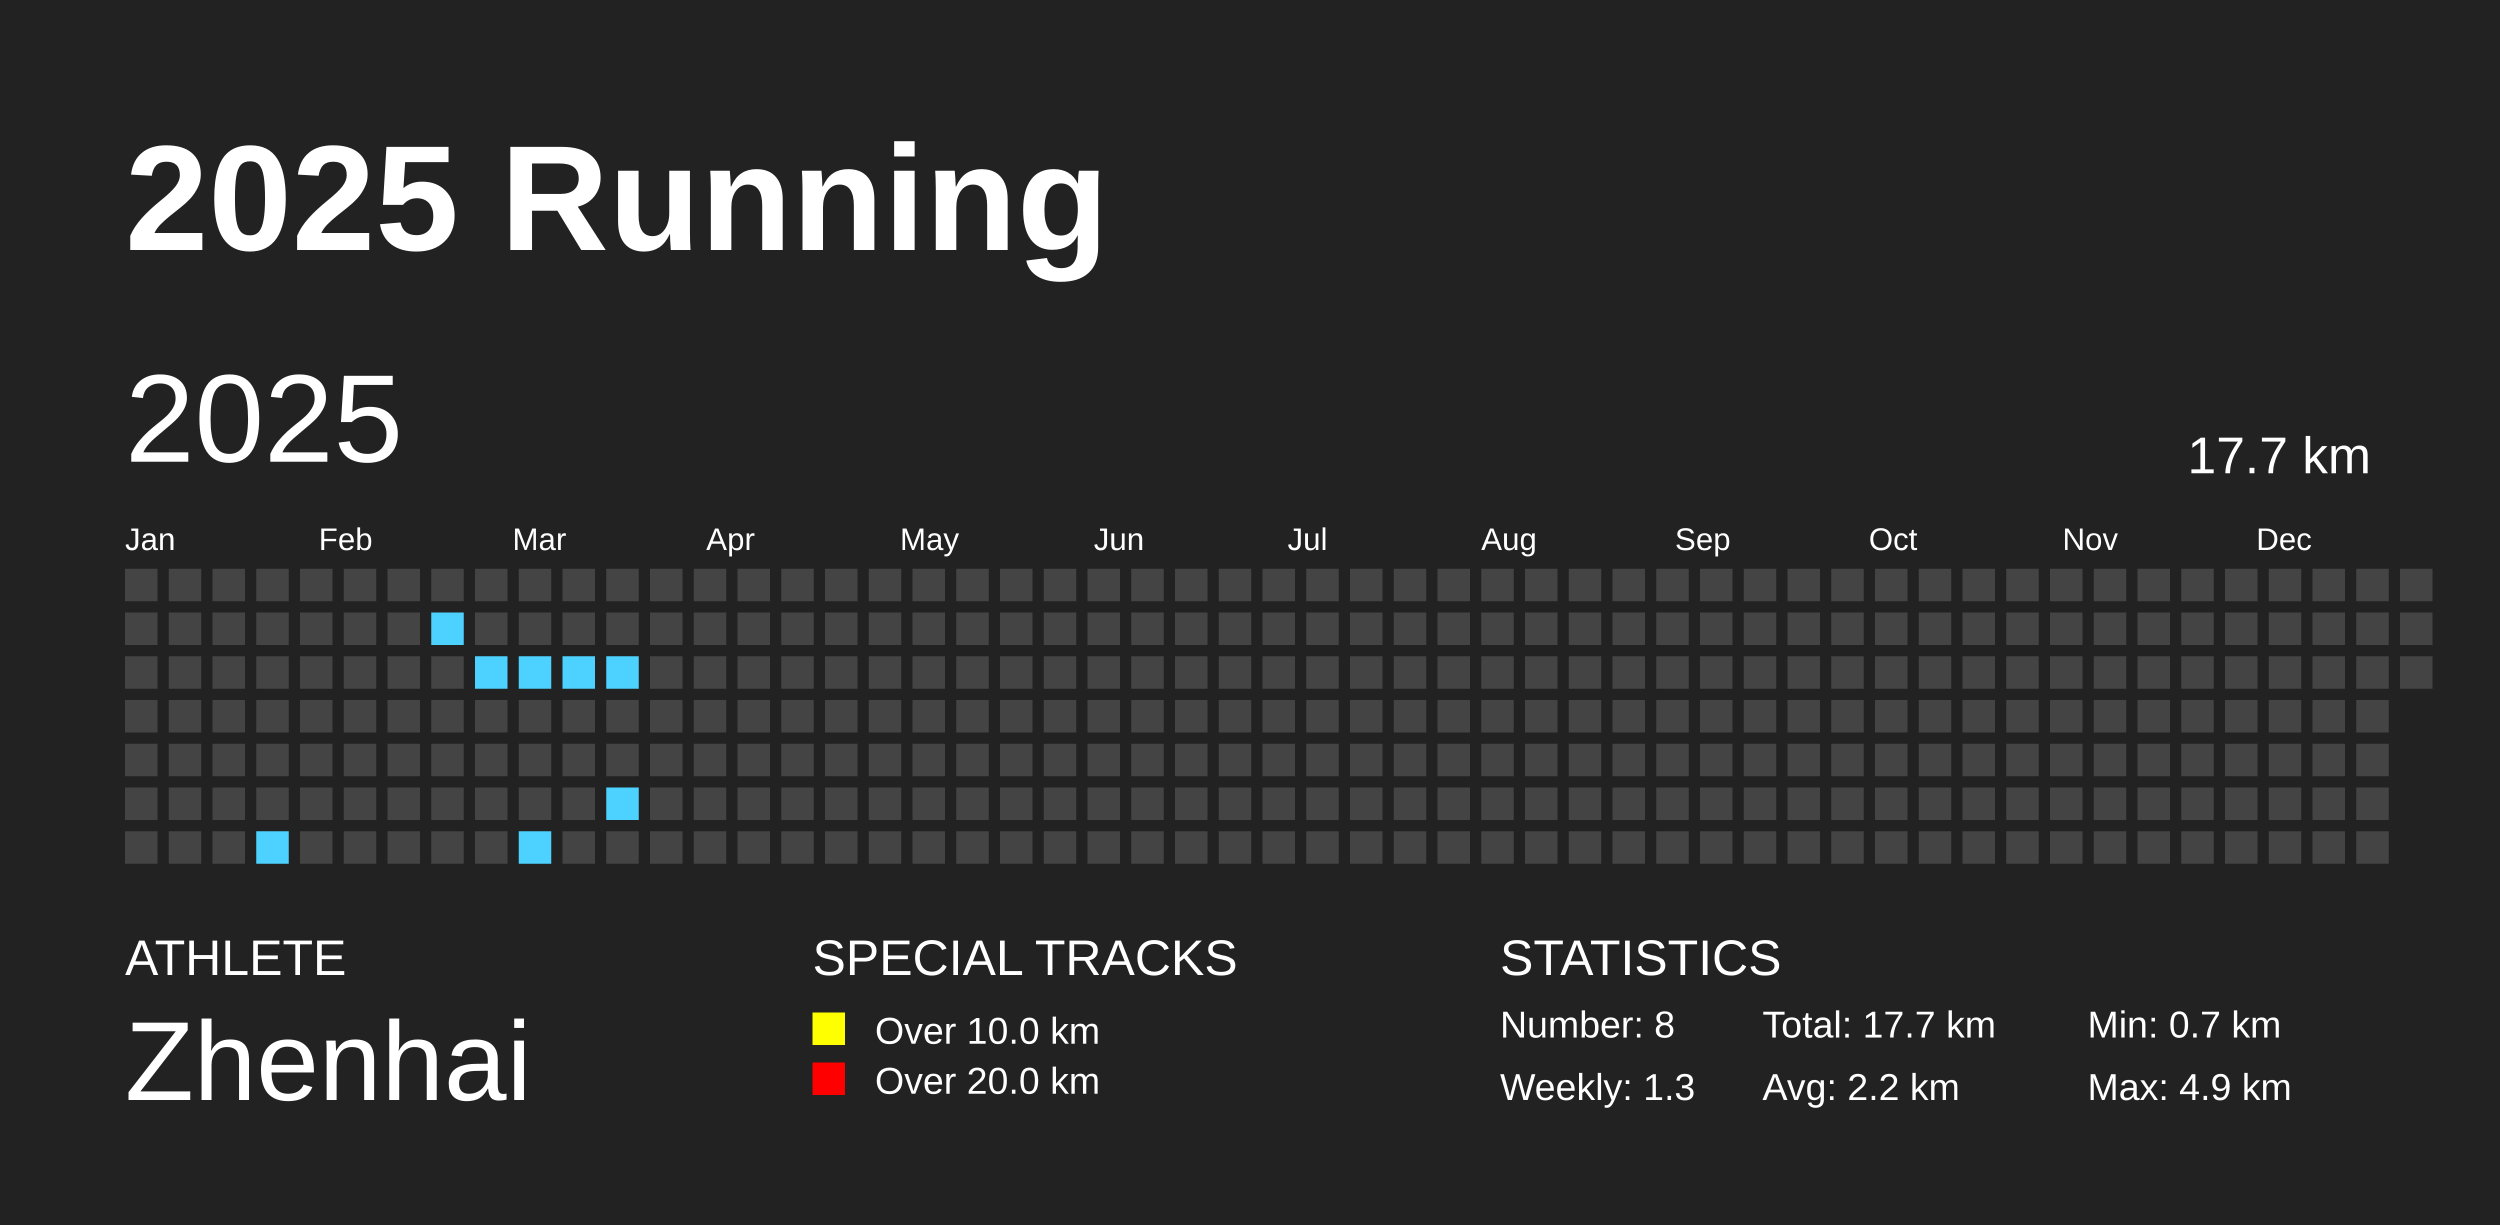
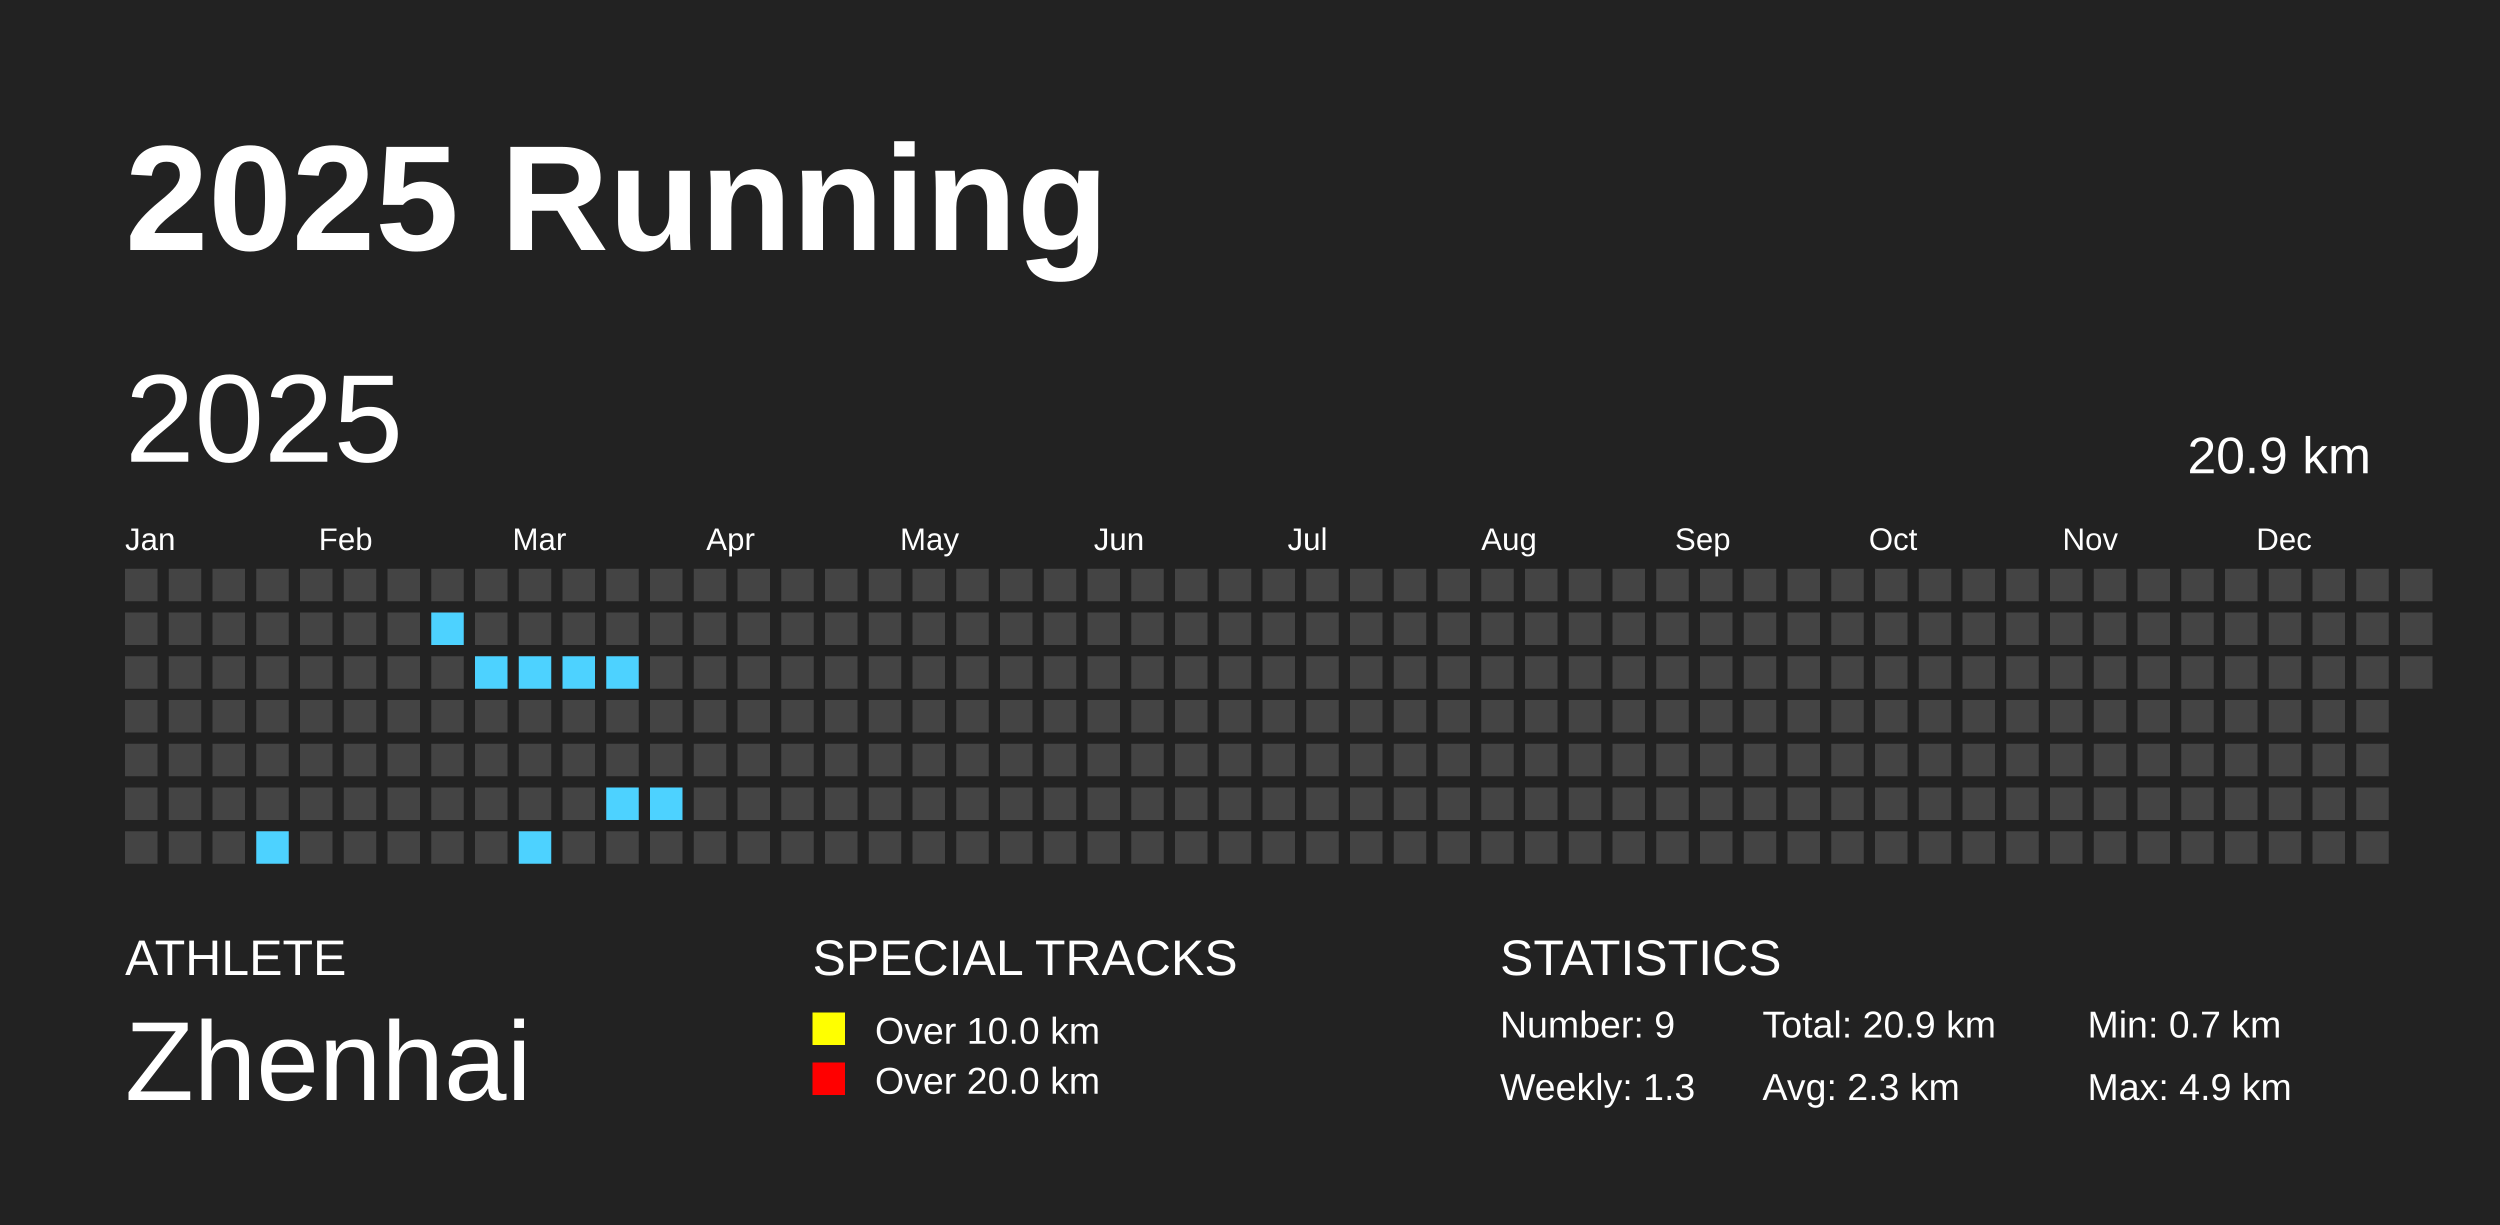
<svg xmlns="http://www.w3.org/2000/svg" baseProfile="full" height="98mm" version="1.1" viewBox="0,0,200,98" width="200mm">
  <defs />
  <rect fill="#222222" height="98" width="200" x="0" y="0" />
  <text fill="#FFFFFF" style="font-size:12px; font-family:Arial; font-weight:bold;" x="10" y="20">2025 Running</text>
  <text fill="#FFFFFF" style="font-size:4px; font-family:Arial" x="10" y="78">ATHLETE</text>
  <text fill="#FFFFFF" style="font-size:9px; font-family:Arial" x="10" y="88">Zhenhai</text>
  <text fill="#FFFFFF" style="font-size:4px; font-family:Arial" x="65" y="78">SPECIAL TRACKS</text>
  <rect fill="yellow" height="2.6" width="2.6" x="65" y="81" />
  <text fill="#FFFFFF" style="font-size:3px; font-family:Arial" x="70" y="83.5">Over 10.0 km</text>
  <rect fill="red" height="2.6" width="2.6" x="65" y="85" />
  <text fill="#FFFFFF" style="font-size:3px; font-family:Arial" x="70" y="87.5">Over 20.0 km</text>
  <text fill="#FFFFFF" style="font-size:4px; font-family:Arial" x="120" y="78">STATISTICS</text>
-   <text fill="#FFFFFF" style="font-size:3px; font-family:Arial" x="120" y="83">Number: 8</text>
+   <text fill="#FFFFFF" style="font-size:3px; font-family:Arial" x="120" y="83">Number: 9</text>
  <text fill="#FFFFFF" style="font-size:3px; font-family:Arial" x="120" y="88">Weekly: 1.3</text>
-   <text fill="#FFFFFF" style="font-size:3px; font-family:Arial" x="141" y="83">Total: 17.7 km</text>
-   <text fill="#FFFFFF" style="font-size:3px; font-family:Arial" x="141" y="88">Avg: 2.2 km</text>
+   <text fill="#FFFFFF" style="font-size:3px; font-family:Arial" x="141" y="83">Total: 20.9 km</text>
+   <text fill="#FFFFFF" style="font-size:3px; font-family:Arial" x="141" y="88">Avg: 2.3 km</text>
  <text fill="#FFFFFF" style="font-size:3px; font-family:Arial" x="167" y="83">Min: 0.7 km</text>
  <text fill="#FFFFFF" style="font-size:3px; font-family:Arial" x="167" y="88">Max: 4.9 km</text>
  <text dominant-baseline="hanging" fill="#FFFFFF" style="font-size:10.0px; font-family:Arial;" x="10" y="30">2025</text>
-   <text dominant-baseline="hanging" fill="#FFFFFF" style="font-size:4.125px; font-family:Arial;" x="175" y="35">17.7 km</text>
+   <text dominant-baseline="hanging" fill="#FFFFFF" style="font-size:4.125px; font-family:Arial;" x="175" y="35">20.9 km</text>
  <text fill="#FFFFFF" style="font-size:2.5px; font-family:Arial" x="10.0" y="44">Jan</text>
  <text fill="#FFFFFF" style="font-size:2.5px; font-family:Arial" x="25.5" y="44">Feb</text>
  <text fill="#FFFFFF" style="font-size:2.5px; font-family:Arial" x="41.0" y="44">Mar</text>
  <text fill="#FFFFFF" style="font-size:2.5px; font-family:Arial" x="56.5" y="44">Apr</text>
  <text fill="#FFFFFF" style="font-size:2.5px; font-family:Arial" x="72.0" y="44">May</text>
  <text fill="#FFFFFF" style="font-size:2.5px; font-family:Arial" x="87.5" y="44">Jun</text>
  <text fill="#FFFFFF" style="font-size:2.5px; font-family:Arial" x="103.0" y="44">Jul</text>
  <text fill="#FFFFFF" style="font-size:2.5px; font-family:Arial" x="118.5" y="44">Aug</text>
  <text fill="#FFFFFF" style="font-size:2.5px; font-family:Arial" x="134.0" y="44">Sep</text>
  <text fill="#FFFFFF" style="font-size:2.5px; font-family:Arial" x="149.5" y="44">Oct</text>
  <text fill="#FFFFFF" style="font-size:2.5px; font-family:Arial" x="165.0" y="44">Nov</text>
  <text fill="#FFFFFF" style="font-size:2.5px; font-family:Arial" x="180.5" y="44">Dec</text>
  <rect fill="#444444" height="2.6" width="2.6" x="10.0" y="45.5" />
  <rect fill="#444444" height="2.6" width="2.6" x="10.0" y="49.0" />
  <rect fill="#444444" height="2.6" width="2.6" x="10.0" y="52.5" />
  <rect fill="#444444" height="2.6" width="2.6" x="10.0" y="56.0" />
  <rect fill="#444444" height="2.6" width="2.6" x="10.0" y="59.5" />
  <rect fill="#444444" height="2.6" width="2.6" x="10.0" y="63.0" />
  <rect fill="#444444" height="2.6" width="2.6" x="10.0" y="66.5" />
  <rect fill="#444444" height="2.6" width="2.6" x="13.5" y="45.5" />
  <rect fill="#444444" height="2.6" width="2.6" x="13.5" y="49.0" />
  <rect fill="#444444" height="2.6" width="2.6" x="13.5" y="52.5" />
  <rect fill="#444444" height="2.6" width="2.6" x="13.5" y="56.0" />
  <rect fill="#444444" height="2.6" width="2.6" x="13.5" y="59.5" />
  <rect fill="#444444" height="2.6" width="2.6" x="13.5" y="63.0" />
  <rect fill="#444444" height="2.6" width="2.6" x="13.5" y="66.5" />
  <rect fill="#444444" height="2.6" width="2.6" x="17.0" y="45.5" />
  <rect fill="#444444" height="2.6" width="2.6" x="17.0" y="49.0" />
  <rect fill="#444444" height="2.6" width="2.6" x="17.0" y="52.5" />
  <rect fill="#444444" height="2.6" width="2.6" x="17.0" y="56.0" />
  <rect fill="#444444" height="2.6" width="2.6" x="17.0" y="59.5" />
  <rect fill="#444444" height="2.6" width="2.6" x="17.0" y="63.0" />
  <rect fill="#444444" height="2.6" width="2.6" x="17.0" y="66.5" />
  <rect fill="#444444" height="2.6" width="2.6" x="20.5" y="45.5" />
  <rect fill="#444444" height="2.6" width="2.6" x="20.5" y="49.0" />
  <rect fill="#444444" height="2.6" width="2.6" x="20.5" y="52.5" />
  <rect fill="#444444" height="2.6" width="2.6" x="20.5" y="56.0" />
  <rect fill="#444444" height="2.6" width="2.6" x="20.5" y="59.5" />
  <rect fill="#444444" height="2.6" width="2.6" x="20.5" y="63.0" />
  <rect fill="#4DD2FF" height="2.6" width="2.6" x="20.5" y="66.5" />
  <rect fill="#444444" height="2.6" width="2.6" x="24.0" y="45.5" />
  <rect fill="#444444" height="2.6" width="2.6" x="24.0" y="49.0" />
  <rect fill="#444444" height="2.6" width="2.6" x="24.0" y="52.5" />
  <rect fill="#444444" height="2.6" width="2.6" x="24.0" y="56.0" />
  <rect fill="#444444" height="2.6" width="2.6" x="24.0" y="59.5" />
  <rect fill="#444444" height="2.6" width="2.6" x="24.0" y="63.0" />
  <rect fill="#444444" height="2.6" width="2.6" x="24.0" y="66.5" />
  <rect fill="#444444" height="2.6" width="2.6" x="27.5" y="45.5" />
  <rect fill="#444444" height="2.6" width="2.6" x="27.5" y="49.0" />
  <rect fill="#444444" height="2.6" width="2.6" x="27.5" y="52.5" />
  <rect fill="#444444" height="2.6" width="2.6" x="27.5" y="56.0" />
  <rect fill="#444444" height="2.6" width="2.6" x="27.5" y="59.5" />
  <rect fill="#444444" height="2.6" width="2.6" x="27.5" y="63.0" />
  <rect fill="#444444" height="2.6" width="2.6" x="27.5" y="66.5" />
  <rect fill="#444444" height="2.6" width="2.6" x="31.0" y="45.5" />
  <rect fill="#444444" height="2.6" width="2.6" x="31.0" y="49.0" />
  <rect fill="#444444" height="2.6" width="2.6" x="31.0" y="52.5" />
  <rect fill="#444444" height="2.6" width="2.6" x="31.0" y="56.0" />
  <rect fill="#444444" height="2.6" width="2.6" x="31.0" y="59.5" />
  <rect fill="#444444" height="2.6" width="2.6" x="31.0" y="63.0" />
  <rect fill="#444444" height="2.6" width="2.6" x="31.0" y="66.5" />
  <rect fill="#444444" height="2.6" width="2.6" x="34.5" y="45.5" />
  <rect fill="#4DD2FF" height="2.6" width="2.6" x="34.5" y="49.0" />
  <rect fill="#444444" height="2.6" width="2.6" x="34.5" y="52.5" />
  <rect fill="#444444" height="2.6" width="2.6" x="34.5" y="56.0" />
  <rect fill="#444444" height="2.6" width="2.6" x="34.5" y="59.5" />
  <rect fill="#444444" height="2.6" width="2.6" x="34.5" y="63.0" />
  <rect fill="#444444" height="2.6" width="2.6" x="34.5" y="66.5" />
  <rect fill="#444444" height="2.6" width="2.6" x="38.0" y="45.5" />
  <rect fill="#444444" height="2.6" width="2.6" x="38.0" y="49.0" />
  <rect fill="#4DD2FF" height="2.6" width="2.6" x="38.0" y="52.5" />
  <rect fill="#444444" height="2.6" width="2.6" x="38.0" y="56.0" />
  <rect fill="#444444" height="2.6" width="2.6" x="38.0" y="59.5" />
  <rect fill="#444444" height="2.6" width="2.6" x="38.0" y="63.0" />
  <rect fill="#444444" height="2.6" width="2.6" x="38.0" y="66.5" />
  <rect fill="#444444" height="2.6" width="2.6" x="41.5" y="45.5" />
  <rect fill="#444444" height="2.6" width="2.6" x="41.5" y="49.0" />
  <rect fill="#4DD2FF" height="2.6" width="2.6" x="41.5" y="52.5" />
  <rect fill="#444444" height="2.6" width="2.6" x="41.5" y="56.0" />
  <rect fill="#444444" height="2.6" width="2.6" x="41.5" y="59.5" />
  <rect fill="#444444" height="2.6" width="2.6" x="41.5" y="63.0" />
  <rect fill="#4DD2FF" height="2.6" width="2.6" x="41.5" y="66.5" />
  <rect fill="#444444" height="2.6" width="2.6" x="45.0" y="45.5" />
  <rect fill="#444444" height="2.6" width="2.6" x="45.0" y="49.0" />
  <rect fill="#4DD2FF" height="2.6" width="2.6" x="45.0" y="52.5" />
  <rect fill="#444444" height="2.6" width="2.6" x="45.0" y="56.0" />
  <rect fill="#444444" height="2.6" width="2.6" x="45.0" y="59.5" />
  <rect fill="#444444" height="2.6" width="2.6" x="45.0" y="63.0" />
  <rect fill="#444444" height="2.6" width="2.6" x="45.0" y="66.5" />
  <rect fill="#444444" height="2.6" width="2.6" x="48.5" y="45.5" />
  <rect fill="#444444" height="2.6" width="2.6" x="48.5" y="49.0" />
  <rect fill="#4DD2FF" height="2.6" width="2.6" x="48.5" y="52.5" />
  <rect fill="#444444" height="2.6" width="2.6" x="48.5" y="56.0" />
  <rect fill="#444444" height="2.6" width="2.6" x="48.5" y="59.5" />
  <rect fill="#4DD2FF" height="2.6" width="2.6" x="48.5" y="63.0" />
  <rect fill="#444444" height="2.6" width="2.6" x="48.5" y="66.5" />
  <rect fill="#444444" height="2.6" width="2.6" x="52.0" y="45.5" />
  <rect fill="#444444" height="2.6" width="2.6" x="52.0" y="49.0" />
  <rect fill="#444444" height="2.6" width="2.6" x="52.0" y="52.5" />
  <rect fill="#444444" height="2.6" width="2.6" x="52.0" y="56.0" />
  <rect fill="#444444" height="2.6" width="2.6" x="52.0" y="59.5" />
-   <rect fill="#444444" height="2.6" width="2.6" x="52.0" y="63.0" />
+   <rect fill="#4DD2FF" height="2.6" width="2.6" x="52.0" y="63.0" />
  <rect fill="#444444" height="2.6" width="2.6" x="52.0" y="66.5" />
  <rect fill="#444444" height="2.6" width="2.6" x="55.5" y="45.5" />
  <rect fill="#444444" height="2.6" width="2.6" x="55.5" y="49.0" />
  <rect fill="#444444" height="2.6" width="2.6" x="55.5" y="52.5" />
  <rect fill="#444444" height="2.6" width="2.6" x="55.5" y="56.0" />
  <rect fill="#444444" height="2.6" width="2.6" x="55.5" y="59.5" />
  <rect fill="#444444" height="2.6" width="2.6" x="55.5" y="63.0" />
  <rect fill="#444444" height="2.6" width="2.6" x="55.5" y="66.5" />
  <rect fill="#444444" height="2.6" width="2.6" x="59.0" y="45.5" />
  <rect fill="#444444" height="2.6" width="2.6" x="59.0" y="49.0" />
  <rect fill="#444444" height="2.6" width="2.6" x="59.0" y="52.5" />
  <rect fill="#444444" height="2.6" width="2.6" x="59.0" y="56.0" />
  <rect fill="#444444" height="2.6" width="2.6" x="59.0" y="59.5" />
  <rect fill="#444444" height="2.6" width="2.6" x="59.0" y="63.0" />
  <rect fill="#444444" height="2.6" width="2.6" x="59.0" y="66.5" />
  <rect fill="#444444" height="2.6" width="2.6" x="62.5" y="45.5" />
  <rect fill="#444444" height="2.6" width="2.6" x="62.5" y="49.0" />
  <rect fill="#444444" height="2.6" width="2.6" x="62.5" y="52.5" />
  <rect fill="#444444" height="2.6" width="2.6" x="62.5" y="56.0" />
  <rect fill="#444444" height="2.6" width="2.6" x="62.5" y="59.5" />
  <rect fill="#444444" height="2.6" width="2.6" x="62.5" y="63.0" />
  <rect fill="#444444" height="2.6" width="2.6" x="62.5" y="66.5" />
  <rect fill="#444444" height="2.6" width="2.6" x="66.0" y="45.5" />
  <rect fill="#444444" height="2.6" width="2.6" x="66.0" y="49.0" />
  <rect fill="#444444" height="2.6" width="2.6" x="66.0" y="52.5" />
  <rect fill="#444444" height="2.6" width="2.6" x="66.0" y="56.0" />
  <rect fill="#444444" height="2.6" width="2.6" x="66.0" y="59.5" />
  <rect fill="#444444" height="2.6" width="2.6" x="66.0" y="63.0" />
  <rect fill="#444444" height="2.6" width="2.6" x="66.0" y="66.5" />
  <rect fill="#444444" height="2.6" width="2.6" x="69.5" y="45.5" />
  <rect fill="#444444" height="2.6" width="2.6" x="69.5" y="49.0" />
  <rect fill="#444444" height="2.6" width="2.6" x="69.5" y="52.5" />
  <rect fill="#444444" height="2.6" width="2.6" x="69.5" y="56.0" />
  <rect fill="#444444" height="2.6" width="2.6" x="69.5" y="59.5" />
  <rect fill="#444444" height="2.6" width="2.6" x="69.5" y="63.0" />
  <rect fill="#444444" height="2.6" width="2.6" x="69.5" y="66.5" />
  <rect fill="#444444" height="2.6" width="2.6" x="73.0" y="45.5" />
  <rect fill="#444444" height="2.6" width="2.6" x="73.0" y="49.0" />
  <rect fill="#444444" height="2.6" width="2.6" x="73.0" y="52.5" />
  <rect fill="#444444" height="2.6" width="2.6" x="73.0" y="56.0" />
  <rect fill="#444444" height="2.6" width="2.6" x="73.0" y="59.5" />
  <rect fill="#444444" height="2.6" width="2.6" x="73.0" y="63.0" />
  <rect fill="#444444" height="2.6" width="2.6" x="73.0" y="66.5" />
  <rect fill="#444444" height="2.6" width="2.6" x="76.5" y="45.5" />
  <rect fill="#444444" height="2.6" width="2.6" x="76.5" y="49.0" />
  <rect fill="#444444" height="2.6" width="2.6" x="76.5" y="52.5" />
  <rect fill="#444444" height="2.6" width="2.6" x="76.5" y="56.0" />
  <rect fill="#444444" height="2.6" width="2.6" x="76.5" y="59.5" />
  <rect fill="#444444" height="2.6" width="2.6" x="76.5" y="63.0" />
  <rect fill="#444444" height="2.6" width="2.6" x="76.5" y="66.5" />
  <rect fill="#444444" height="2.6" width="2.6" x="80.0" y="45.5" />
  <rect fill="#444444" height="2.6" width="2.6" x="80.0" y="49.0" />
  <rect fill="#444444" height="2.6" width="2.6" x="80.0" y="52.5" />
  <rect fill="#444444" height="2.6" width="2.6" x="80.0" y="56.0" />
  <rect fill="#444444" height="2.6" width="2.6" x="80.0" y="59.5" />
  <rect fill="#444444" height="2.6" width="2.6" x="80.0" y="63.0" />
  <rect fill="#444444" height="2.6" width="2.6" x="80.0" y="66.5" />
  <rect fill="#444444" height="2.6" width="2.6" x="83.5" y="45.5" />
  <rect fill="#444444" height="2.6" width="2.6" x="83.5" y="49.0" />
  <rect fill="#444444" height="2.6" width="2.6" x="83.5" y="52.5" />
  <rect fill="#444444" height="2.6" width="2.6" x="83.5" y="56.0" />
  <rect fill="#444444" height="2.6" width="2.6" x="83.5" y="59.5" />
  <rect fill="#444444" height="2.6" width="2.6" x="83.5" y="63.0" />
  <rect fill="#444444" height="2.6" width="2.6" x="83.5" y="66.5" />
  <rect fill="#444444" height="2.6" width="2.6" x="87.0" y="45.5" />
  <rect fill="#444444" height="2.6" width="2.6" x="87.0" y="49.0" />
  <rect fill="#444444" height="2.6" width="2.6" x="87.0" y="52.5" />
  <rect fill="#444444" height="2.6" width="2.6" x="87.0" y="56.0" />
  <rect fill="#444444" height="2.6" width="2.6" x="87.0" y="59.5" />
  <rect fill="#444444" height="2.6" width="2.6" x="87.0" y="63.0" />
  <rect fill="#444444" height="2.6" width="2.6" x="87.0" y="66.5" />
  <rect fill="#444444" height="2.6" width="2.6" x="90.5" y="45.5" />
  <rect fill="#444444" height="2.6" width="2.6" x="90.5" y="49.0" />
  <rect fill="#444444" height="2.6" width="2.6" x="90.5" y="52.5" />
  <rect fill="#444444" height="2.6" width="2.6" x="90.5" y="56.0" />
  <rect fill="#444444" height="2.6" width="2.6" x="90.5" y="59.5" />
  <rect fill="#444444" height="2.6" width="2.6" x="90.5" y="63.0" />
  <rect fill="#444444" height="2.6" width="2.6" x="90.5" y="66.5" />
  <rect fill="#444444" height="2.6" width="2.6" x="94.0" y="45.5" />
  <rect fill="#444444" height="2.6" width="2.6" x="94.0" y="49.0" />
  <rect fill="#444444" height="2.6" width="2.6" x="94.0" y="52.5" />
  <rect fill="#444444" height="2.6" width="2.6" x="94.0" y="56.0" />
  <rect fill="#444444" height="2.6" width="2.6" x="94.0" y="59.5" />
  <rect fill="#444444" height="2.6" width="2.6" x="94.0" y="63.0" />
  <rect fill="#444444" height="2.6" width="2.6" x="94.0" y="66.5" />
  <rect fill="#444444" height="2.6" width="2.6" x="97.5" y="45.5" />
  <rect fill="#444444" height="2.6" width="2.6" x="97.5" y="49.0" />
  <rect fill="#444444" height="2.6" width="2.6" x="97.5" y="52.5" />
  <rect fill="#444444" height="2.6" width="2.6" x="97.5" y="56.0" />
  <rect fill="#444444" height="2.6" width="2.6" x="97.5" y="59.5" />
  <rect fill="#444444" height="2.6" width="2.6" x="97.5" y="63.0" />
  <rect fill="#444444" height="2.6" width="2.6" x="97.5" y="66.5" />
  <rect fill="#444444" height="2.6" width="2.6" x="101.0" y="45.5" />
  <rect fill="#444444" height="2.6" width="2.6" x="101.0" y="49.0" />
  <rect fill="#444444" height="2.6" width="2.6" x="101.0" y="52.5" />
  <rect fill="#444444" height="2.6" width="2.6" x="101.0" y="56.0" />
  <rect fill="#444444" height="2.6" width="2.6" x="101.0" y="59.5" />
  <rect fill="#444444" height="2.6" width="2.6" x="101.0" y="63.0" />
  <rect fill="#444444" height="2.6" width="2.6" x="101.0" y="66.5" />
  <rect fill="#444444" height="2.6" width="2.6" x="104.5" y="45.5" />
  <rect fill="#444444" height="2.6" width="2.6" x="104.5" y="49.0" />
  <rect fill="#444444" height="2.6" width="2.6" x="104.5" y="52.5" />
  <rect fill="#444444" height="2.6" width="2.6" x="104.5" y="56.0" />
  <rect fill="#444444" height="2.6" width="2.6" x="104.5" y="59.5" />
  <rect fill="#444444" height="2.6" width="2.6" x="104.5" y="63.0" />
  <rect fill="#444444" height="2.6" width="2.6" x="104.5" y="66.5" />
  <rect fill="#444444" height="2.6" width="2.6" x="108.0" y="45.5" />
  <rect fill="#444444" height="2.6" width="2.6" x="108.0" y="49.0" />
  <rect fill="#444444" height="2.6" width="2.6" x="108.0" y="52.5" />
  <rect fill="#444444" height="2.6" width="2.6" x="108.0" y="56.0" />
  <rect fill="#444444" height="2.6" width="2.6" x="108.0" y="59.5" />
  <rect fill="#444444" height="2.6" width="2.6" x="108.0" y="63.0" />
  <rect fill="#444444" height="2.6" width="2.6" x="108.0" y="66.5" />
  <rect fill="#444444" height="2.6" width="2.6" x="111.5" y="45.5" />
  <rect fill="#444444" height="2.6" width="2.6" x="111.5" y="49.0" />
  <rect fill="#444444" height="2.6" width="2.6" x="111.5" y="52.5" />
  <rect fill="#444444" height="2.6" width="2.6" x="111.5" y="56.0" />
  <rect fill="#444444" height="2.6" width="2.6" x="111.5" y="59.5" />
  <rect fill="#444444" height="2.6" width="2.6" x="111.5" y="63.0" />
  <rect fill="#444444" height="2.6" width="2.6" x="111.5" y="66.5" />
  <rect fill="#444444" height="2.6" width="2.6" x="115.0" y="45.5" />
  <rect fill="#444444" height="2.6" width="2.6" x="115.0" y="49.0" />
  <rect fill="#444444" height="2.6" width="2.6" x="115.0" y="52.5" />
  <rect fill="#444444" height="2.6" width="2.6" x="115.0" y="56.0" />
  <rect fill="#444444" height="2.6" width="2.6" x="115.0" y="59.5" />
  <rect fill="#444444" height="2.6" width="2.6" x="115.0" y="63.0" />
  <rect fill="#444444" height="2.6" width="2.6" x="115.0" y="66.5" />
  <rect fill="#444444" height="2.6" width="2.6" x="118.5" y="45.5" />
  <rect fill="#444444" height="2.6" width="2.6" x="118.5" y="49.0" />
  <rect fill="#444444" height="2.6" width="2.6" x="118.5" y="52.5" />
  <rect fill="#444444" height="2.6" width="2.6" x="118.5" y="56.0" />
  <rect fill="#444444" height="2.6" width="2.6" x="118.5" y="59.5" />
  <rect fill="#444444" height="2.6" width="2.6" x="118.5" y="63.0" />
  <rect fill="#444444" height="2.6" width="2.6" x="118.5" y="66.5" />
  <rect fill="#444444" height="2.6" width="2.6" x="122.0" y="45.5" />
  <rect fill="#444444" height="2.6" width="2.6" x="122.0" y="49.0" />
  <rect fill="#444444" height="2.6" width="2.6" x="122.0" y="52.5" />
  <rect fill="#444444" height="2.6" width="2.6" x="122.0" y="56.0" />
  <rect fill="#444444" height="2.6" width="2.6" x="122.0" y="59.5" />
  <rect fill="#444444" height="2.6" width="2.6" x="122.0" y="63.0" />
  <rect fill="#444444" height="2.6" width="2.6" x="122.0" y="66.5" />
  <rect fill="#444444" height="2.6" width="2.6" x="125.5" y="45.5" />
  <rect fill="#444444" height="2.6" width="2.6" x="125.5" y="49.0" />
  <rect fill="#444444" height="2.6" width="2.6" x="125.5" y="52.5" />
  <rect fill="#444444" height="2.6" width="2.6" x="125.5" y="56.0" />
  <rect fill="#444444" height="2.6" width="2.6" x="125.5" y="59.5" />
  <rect fill="#444444" height="2.6" width="2.6" x="125.5" y="63.0" />
  <rect fill="#444444" height="2.6" width="2.6" x="125.5" y="66.5" />
  <rect fill="#444444" height="2.6" width="2.6" x="129.0" y="45.5" />
  <rect fill="#444444" height="2.6" width="2.6" x="129.0" y="49.0" />
  <rect fill="#444444" height="2.6" width="2.6" x="129.0" y="52.5" />
  <rect fill="#444444" height="2.6" width="2.6" x="129.0" y="56.0" />
  <rect fill="#444444" height="2.6" width="2.6" x="129.0" y="59.5" />
  <rect fill="#444444" height="2.6" width="2.6" x="129.0" y="63.0" />
  <rect fill="#444444" height="2.6" width="2.6" x="129.0" y="66.5" />
  <rect fill="#444444" height="2.6" width="2.6" x="132.5" y="45.5" />
  <rect fill="#444444" height="2.6" width="2.6" x="132.5" y="49.0" />
  <rect fill="#444444" height="2.6" width="2.6" x="132.5" y="52.5" />
  <rect fill="#444444" height="2.6" width="2.6" x="132.5" y="56.0" />
  <rect fill="#444444" height="2.6" width="2.6" x="132.5" y="59.5" />
  <rect fill="#444444" height="2.6" width="2.6" x="132.5" y="63.0" />
  <rect fill="#444444" height="2.6" width="2.6" x="132.5" y="66.5" />
  <rect fill="#444444" height="2.6" width="2.6" x="136.0" y="45.5" />
  <rect fill="#444444" height="2.6" width="2.6" x="136.0" y="49.0" />
  <rect fill="#444444" height="2.6" width="2.6" x="136.0" y="52.5" />
  <rect fill="#444444" height="2.6" width="2.6" x="136.0" y="56.0" />
  <rect fill="#444444" height="2.6" width="2.6" x="136.0" y="59.5" />
  <rect fill="#444444" height="2.6" width="2.6" x="136.0" y="63.0" />
  <rect fill="#444444" height="2.6" width="2.6" x="136.0" y="66.5" />
  <rect fill="#444444" height="2.6" width="2.6" x="139.5" y="45.5" />
  <rect fill="#444444" height="2.6" width="2.6" x="139.5" y="49.0" />
  <rect fill="#444444" height="2.6" width="2.6" x="139.5" y="52.5" />
  <rect fill="#444444" height="2.6" width="2.6" x="139.5" y="56.0" />
  <rect fill="#444444" height="2.6" width="2.6" x="139.5" y="59.5" />
  <rect fill="#444444" height="2.6" width="2.6" x="139.5" y="63.0" />
  <rect fill="#444444" height="2.6" width="2.6" x="139.5" y="66.5" />
  <rect fill="#444444" height="2.6" width="2.6" x="143.0" y="45.5" />
  <rect fill="#444444" height="2.6" width="2.6" x="143.0" y="49.0" />
  <rect fill="#444444" height="2.6" width="2.6" x="143.0" y="52.5" />
  <rect fill="#444444" height="2.6" width="2.6" x="143.0" y="56.0" />
  <rect fill="#444444" height="2.6" width="2.6" x="143.0" y="59.5" />
  <rect fill="#444444" height="2.6" width="2.6" x="143.0" y="63.0" />
  <rect fill="#444444" height="2.6" width="2.6" x="143.0" y="66.5" />
  <rect fill="#444444" height="2.6" width="2.6" x="146.5" y="45.5" />
  <rect fill="#444444" height="2.6" width="2.6" x="146.5" y="49.0" />
  <rect fill="#444444" height="2.6" width="2.6" x="146.5" y="52.5" />
  <rect fill="#444444" height="2.6" width="2.6" x="146.5" y="56.0" />
  <rect fill="#444444" height="2.6" width="2.6" x="146.5" y="59.5" />
  <rect fill="#444444" height="2.6" width="2.6" x="146.5" y="63.0" />
  <rect fill="#444444" height="2.6" width="2.6" x="146.5" y="66.5" />
  <rect fill="#444444" height="2.6" width="2.6" x="150.0" y="45.5" />
  <rect fill="#444444" height="2.6" width="2.6" x="150.0" y="49.0" />
  <rect fill="#444444" height="2.6" width="2.6" x="150.0" y="52.5" />
  <rect fill="#444444" height="2.6" width="2.6" x="150.0" y="56.0" />
  <rect fill="#444444" height="2.6" width="2.6" x="150.0" y="59.5" />
  <rect fill="#444444" height="2.6" width="2.6" x="150.0" y="63.0" />
  <rect fill="#444444" height="2.6" width="2.6" x="150.0" y="66.5" />
  <rect fill="#444444" height="2.6" width="2.6" x="153.5" y="45.5" />
  <rect fill="#444444" height="2.6" width="2.6" x="153.5" y="49.0" />
  <rect fill="#444444" height="2.6" width="2.6" x="153.5" y="52.5" />
  <rect fill="#444444" height="2.6" width="2.6" x="153.5" y="56.0" />
  <rect fill="#444444" height="2.6" width="2.6" x="153.5" y="59.5" />
  <rect fill="#444444" height="2.6" width="2.6" x="153.5" y="63.0" />
  <rect fill="#444444" height="2.6" width="2.6" x="153.5" y="66.5" />
  <rect fill="#444444" height="2.6" width="2.6" x="157.0" y="45.5" />
  <rect fill="#444444" height="2.6" width="2.6" x="157.0" y="49.0" />
  <rect fill="#444444" height="2.6" width="2.6" x="157.0" y="52.5" />
  <rect fill="#444444" height="2.6" width="2.6" x="157.0" y="56.0" />
  <rect fill="#444444" height="2.6" width="2.6" x="157.0" y="59.5" />
  <rect fill="#444444" height="2.6" width="2.6" x="157.0" y="63.0" />
  <rect fill="#444444" height="2.6" width="2.6" x="157.0" y="66.5" />
  <rect fill="#444444" height="2.6" width="2.6" x="160.5" y="45.5" />
  <rect fill="#444444" height="2.6" width="2.6" x="160.5" y="49.0" />
  <rect fill="#444444" height="2.6" width="2.6" x="160.5" y="52.5" />
  <rect fill="#444444" height="2.6" width="2.6" x="160.5" y="56.0" />
  <rect fill="#444444" height="2.6" width="2.6" x="160.5" y="59.5" />
  <rect fill="#444444" height="2.6" width="2.6" x="160.5" y="63.0" />
  <rect fill="#444444" height="2.6" width="2.6" x="160.5" y="66.5" />
  <rect fill="#444444" height="2.6" width="2.6" x="164.0" y="45.5" />
  <rect fill="#444444" height="2.6" width="2.6" x="164.0" y="49.0" />
  <rect fill="#444444" height="2.6" width="2.6" x="164.0" y="52.5" />
  <rect fill="#444444" height="2.6" width="2.6" x="164.0" y="56.0" />
  <rect fill="#444444" height="2.6" width="2.6" x="164.0" y="59.5" />
  <rect fill="#444444" height="2.6" width="2.6" x="164.0" y="63.0" />
  <rect fill="#444444" height="2.6" width="2.6" x="164.0" y="66.5" />
  <rect fill="#444444" height="2.6" width="2.6" x="167.5" y="45.5" />
  <rect fill="#444444" height="2.6" width="2.6" x="167.5" y="49.0" />
  <rect fill="#444444" height="2.6" width="2.6" x="167.5" y="52.5" />
  <rect fill="#444444" height="2.6" width="2.6" x="167.5" y="56.0" />
  <rect fill="#444444" height="2.6" width="2.6" x="167.5" y="59.5" />
  <rect fill="#444444" height="2.6" width="2.6" x="167.5" y="63.0" />
  <rect fill="#444444" height="2.6" width="2.6" x="167.5" y="66.5" />
  <rect fill="#444444" height="2.6" width="2.6" x="171.0" y="45.5" />
  <rect fill="#444444" height="2.6" width="2.6" x="171.0" y="49.0" />
  <rect fill="#444444" height="2.6" width="2.6" x="171.0" y="52.5" />
  <rect fill="#444444" height="2.6" width="2.6" x="171.0" y="56.0" />
  <rect fill="#444444" height="2.6" width="2.6" x="171.0" y="59.5" />
  <rect fill="#444444" height="2.6" width="2.6" x="171.0" y="63.0" />
  <rect fill="#444444" height="2.6" width="2.6" x="171.0" y="66.5" />
  <rect fill="#444444" height="2.6" width="2.6" x="174.5" y="45.5" />
  <rect fill="#444444" height="2.6" width="2.6" x="174.5" y="49.0" />
  <rect fill="#444444" height="2.6" width="2.6" x="174.5" y="52.5" />
  <rect fill="#444444" height="2.6" width="2.6" x="174.5" y="56.0" />
  <rect fill="#444444" height="2.6" width="2.6" x="174.5" y="59.5" />
  <rect fill="#444444" height="2.6" width="2.6" x="174.5" y="63.0" />
  <rect fill="#444444" height="2.6" width="2.6" x="174.5" y="66.5" />
  <rect fill="#444444" height="2.6" width="2.6" x="178.0" y="45.5" />
  <rect fill="#444444" height="2.6" width="2.6" x="178.0" y="49.0" />
  <rect fill="#444444" height="2.6" width="2.6" x="178.0" y="52.5" />
  <rect fill="#444444" height="2.6" width="2.6" x="178.0" y="56.0" />
  <rect fill="#444444" height="2.6" width="2.6" x="178.0" y="59.5" />
  <rect fill="#444444" height="2.6" width="2.6" x="178.0" y="63.0" />
  <rect fill="#444444" height="2.6" width="2.6" x="178.0" y="66.5" />
  <rect fill="#444444" height="2.6" width="2.6" x="181.5" y="45.5" />
  <rect fill="#444444" height="2.6" width="2.6" x="181.5" y="49.0" />
  <rect fill="#444444" height="2.6" width="2.6" x="181.5" y="52.5" />
  <rect fill="#444444" height="2.6" width="2.6" x="181.5" y="56.0" />
  <rect fill="#444444" height="2.6" width="2.6" x="181.5" y="59.5" />
  <rect fill="#444444" height="2.6" width="2.6" x="181.5" y="63.0" />
  <rect fill="#444444" height="2.6" width="2.6" x="181.5" y="66.5" />
  <rect fill="#444444" height="2.6" width="2.6" x="185.0" y="45.5" />
  <rect fill="#444444" height="2.6" width="2.6" x="185.0" y="49.0" />
  <rect fill="#444444" height="2.6" width="2.6" x="185.0" y="52.5" />
  <rect fill="#444444" height="2.6" width="2.6" x="185.0" y="56.0" />
  <rect fill="#444444" height="2.6" width="2.6" x="185.0" y="59.5" />
  <rect fill="#444444" height="2.6" width="2.6" x="185.0" y="63.0" />
  <rect fill="#444444" height="2.6" width="2.6" x="185.0" y="66.5" />
  <rect fill="#444444" height="2.6" width="2.6" x="188.5" y="45.5" />
  <rect fill="#444444" height="2.6" width="2.6" x="188.5" y="49.0" />
  <rect fill="#444444" height="2.6" width="2.6" x="188.5" y="52.5" />
  <rect fill="#444444" height="2.6" width="2.6" x="188.5" y="56.0" />
  <rect fill="#444444" height="2.6" width="2.6" x="188.5" y="59.5" />
  <rect fill="#444444" height="2.6" width="2.6" x="188.5" y="63.0" />
  <rect fill="#444444" height="2.6" width="2.6" x="188.5" y="66.5" />
  <rect fill="#444444" height="2.6" width="2.6" x="192.0" y="45.5" />
  <rect fill="#444444" height="2.6" width="2.6" x="192.0" y="49.0" />
  <rect fill="#444444" height="2.6" width="2.6" x="192.0" y="52.5" />
</svg>
